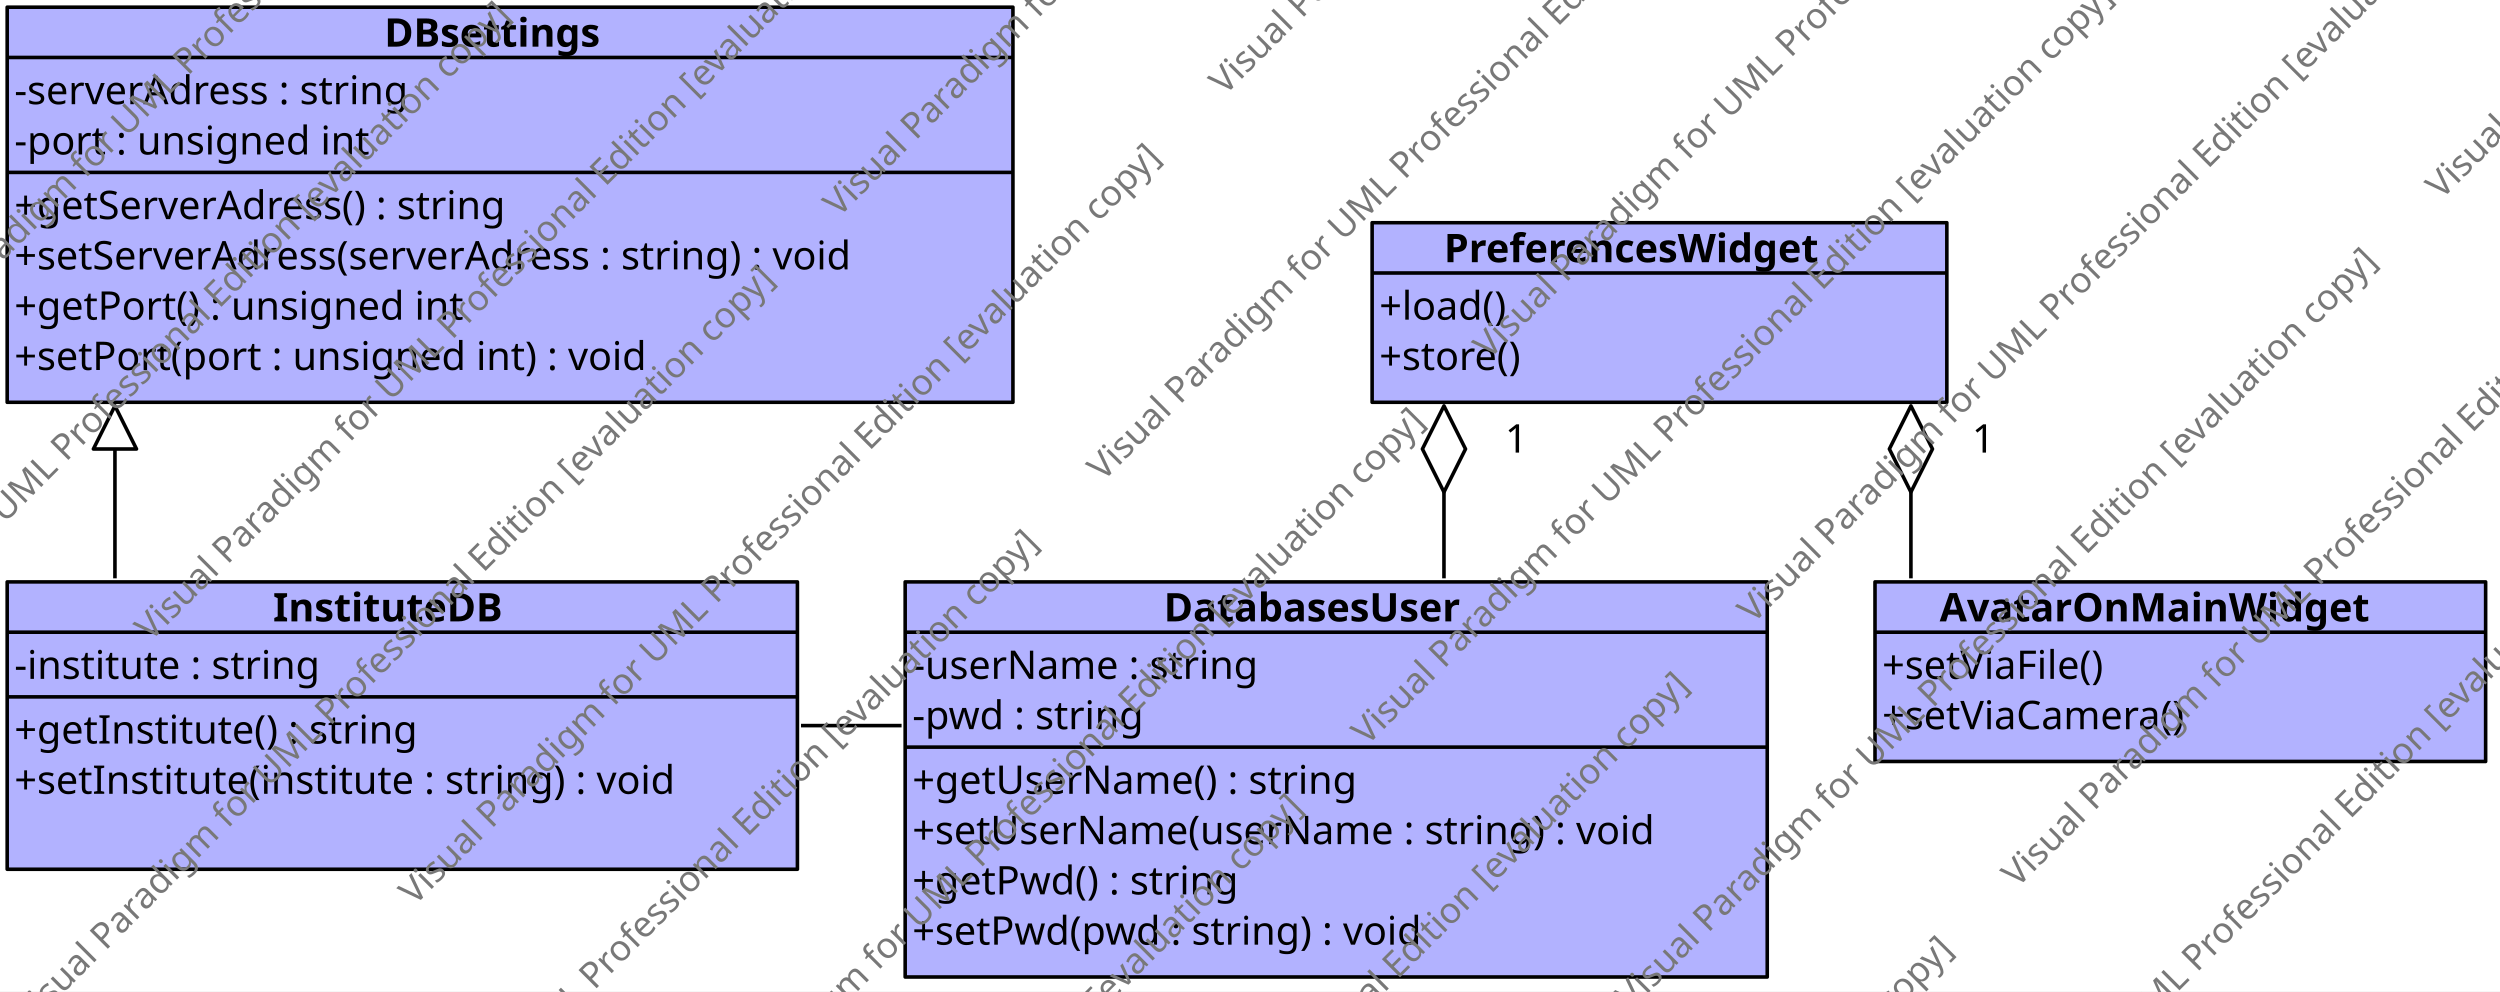
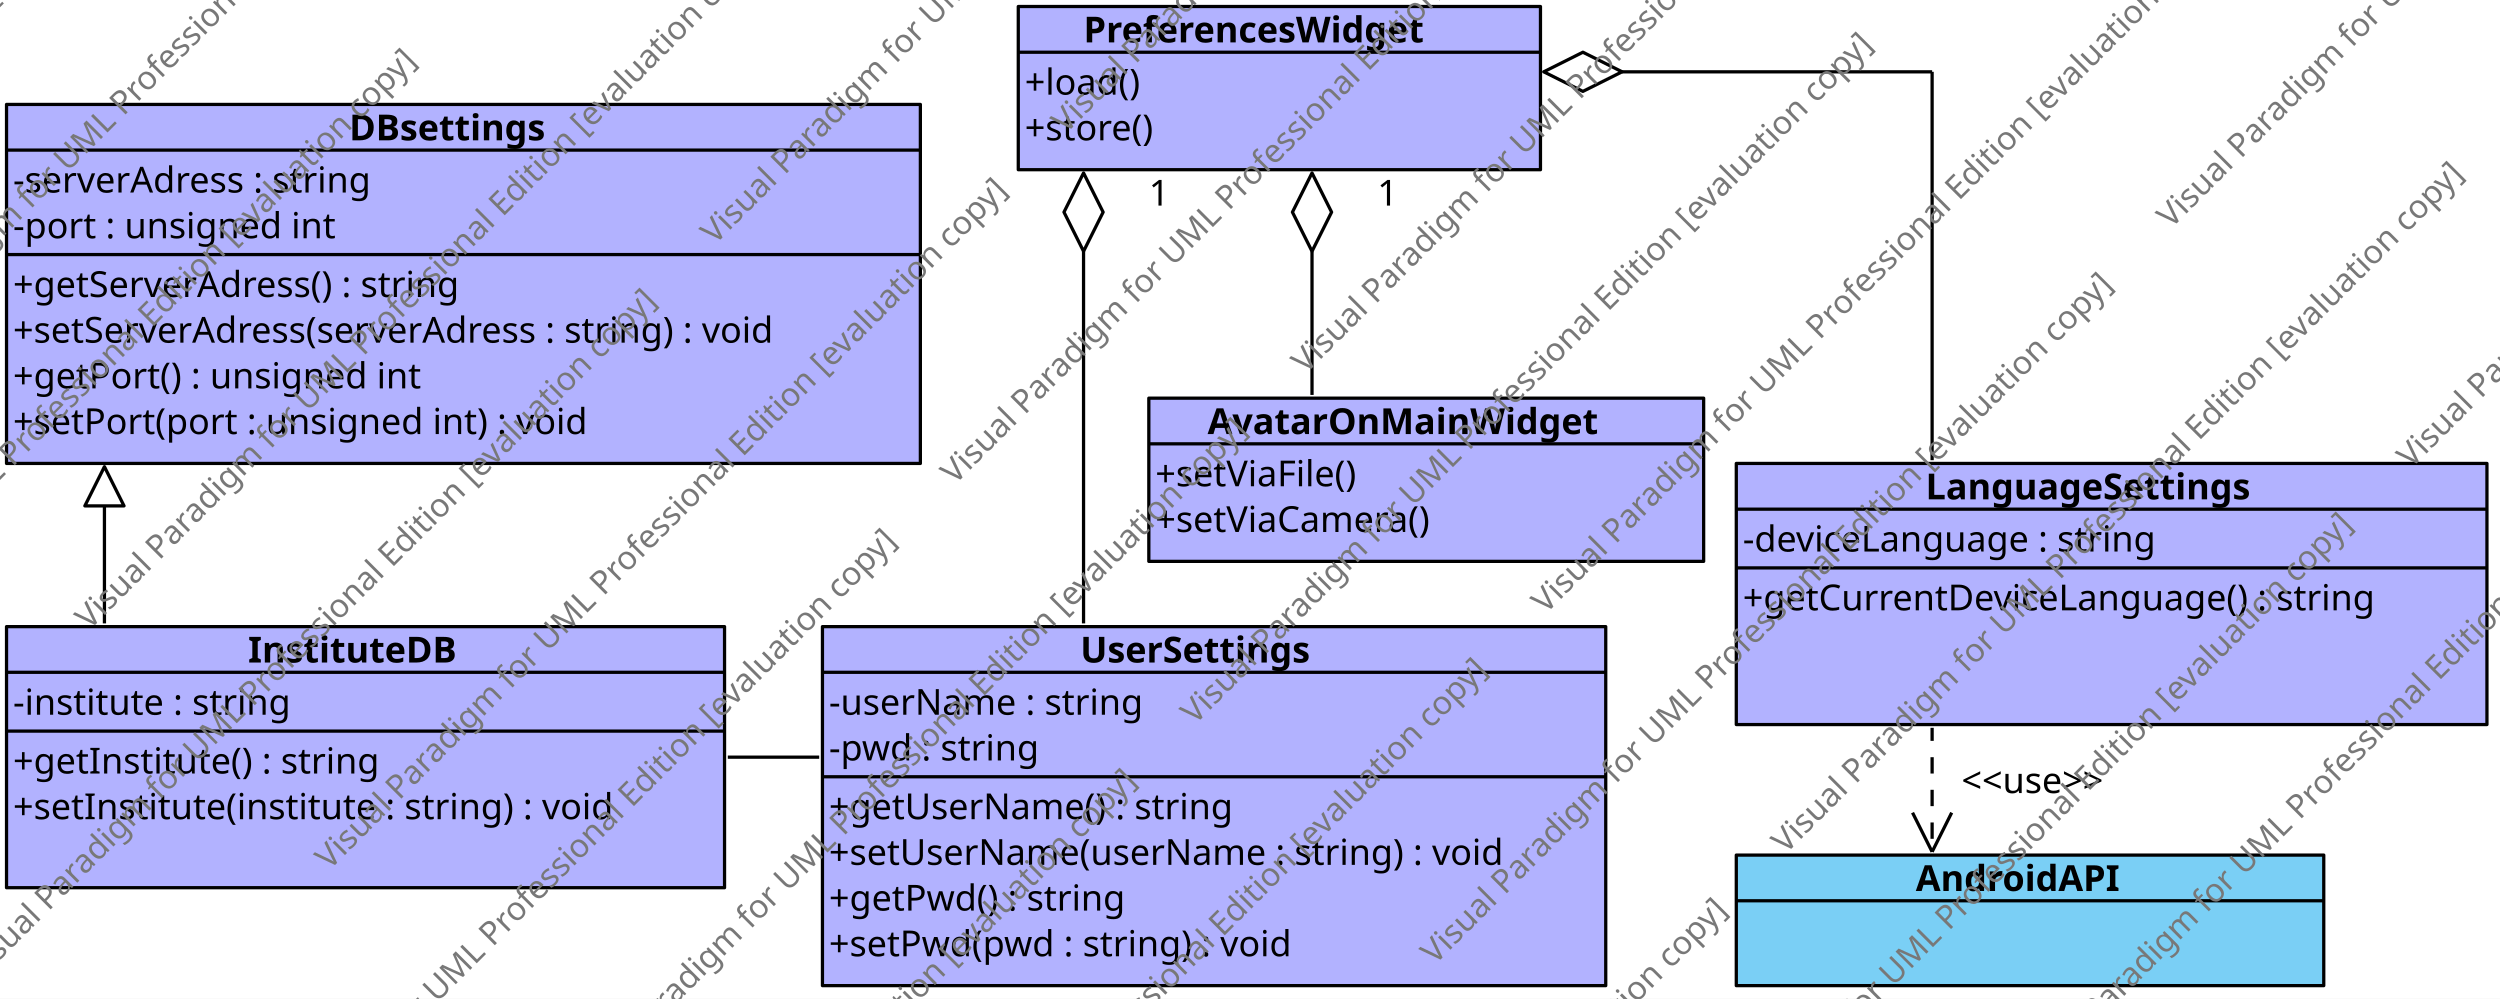
- <svg xmlns="http://www.w3.org/2000/svg" fill-opacity="0" color-rendering="auto" color-interpolation="auto" stroke="rgb(0,0,0)" text-rendering="auto" stroke-linecap="square" width="696" stroke-miterlimit="10" stroke-opacity="0" shape-rendering="auto" fill="rgb(0,0,0)" stroke-dasharray="none" font-weight="normal" stroke-width="1" height="276" font-family="'Dialog'" font-style="normal" stroke-linejoin="miter" font-size="12" stroke-dashoffset="0" image-rendering="auto">
+ <svg xmlns="http://www.w3.org/2000/svg" fill-opacity="0" color-rendering="auto" color-interpolation="auto" stroke="rgb(0,0,0)" text-rendering="auto" stroke-linecap="square" width="766" stroke-miterlimit="10" stroke-opacity="0" shape-rendering="auto" fill="rgb(0,0,0)" stroke-dasharray="none" font-weight="normal" stroke-width="1" height="306" font-family="'Dialog'" font-style="normal" stroke-linejoin="miter" font-size="12" stroke-dashoffset="0" image-rendering="auto">
  <defs id="genericDefs" />
  <g>
    <defs id="defs1">
      <clipPath clipPathUnits="userSpaceOnUse" id="clipPath1">
        <path d="M-7 -7 L171 -7 L171 61 L-7 61 L-7 -7 Z" />
      </clipPath>
      <clipPath clipPathUnits="userSpaceOnUse" id="clipPath2">
        <path d="M0 0 L0 36 L160 36 L160 0 Z" />
      </clipPath>
      <clipPath clipPathUnits="userSpaceOnUse" id="clipPath3">
        <path d="M0 0 L160 0 L160 14 L0 14 L0 0 Z" />
      </clipPath>
      <clipPath clipPathUnits="userSpaceOnUse" id="clipPath4">
        <path d="M-7 -7 L251 -7 L251 121 L-7 121 L-7 -7 Z" />
      </clipPath>
      <clipPath clipPathUnits="userSpaceOnUse" id="clipPath5">
        <path d="M0 0 L0 96 L240 96 L240 0 Z" />
      </clipPath>
      <clipPath clipPathUnits="userSpaceOnUse" id="clipPath6">
        <path d="M0 0 L240 0 L240 14 L0 14 L0 0 Z" />
      </clipPath>
      <clipPath clipPathUnits="userSpaceOnUse" id="clipPath7">
        <path d="M-7 -7 L291 -7 L291 121 L-7 121 L-7 -7 Z" />
      </clipPath>
      <clipPath clipPathUnits="userSpaceOnUse" id="clipPath8">
        <path d="M0 0 L0 96 L280 96 L280 0 Z" />
      </clipPath>
      <clipPath clipPathUnits="userSpaceOnUse" id="clipPath9">
        <path d="M0 0 L280 0 L280 14 L0 14 L0 0 Z" />
      </clipPath>
      <clipPath clipPathUnits="userSpaceOnUse" id="clipPath10">
        <path d="M-7 -7 L231 -7 L231 91 L-7 91 L-7 -7 Z" />
      </clipPath>
      <clipPath clipPathUnits="userSpaceOnUse" id="clipPath11">
        <path d="M0 0 L0 66 L220 66 L220 0 Z" />
      </clipPath>
      <clipPath clipPathUnits="userSpaceOnUse" id="clipPath12">
        <path d="M0 0 L220 0 L220 14 L0 14 L0 0 Z" />
      </clipPath>
      <clipPath clipPathUnits="userSpaceOnUse" id="clipPath13">
        <path d="M-7 -7 L181 -7 L181 61 L-7 61 L-7 -7 Z" />
      </clipPath>
      <clipPath clipPathUnits="userSpaceOnUse" id="clipPath14">
        <path d="M0 0 L0 36 L170 36 L170 0 Z" />
      </clipPath>
      <clipPath clipPathUnits="userSpaceOnUse" id="clipPath15">
        <path d="M0 0 L170 0 L170 14 L0 14 L0 0 Z" />
      </clipPath>
      <clipPath clipPathUnits="userSpaceOnUse" id="clipPath16">
        <path d="M-7 -7 L38 -7 L38 25 L-7 25 L-7 -7 Z" />
      </clipPath>
      <clipPath clipPathUnits="userSpaceOnUse" id="clipPath17">
        <path d="M0 0 L27 0 L27 14 L0 14 L0 0 Z" />
      </clipPath>
      <clipPath clipPathUnits="userSpaceOnUse" id="clipPath18">
+         <path d="M-7 -7 L191 -7 L191 51 L-7 51 L-7 -7 Z" />
+       </clipPath>
+       <clipPath clipPathUnits="userSpaceOnUse" id="clipPath19">
+         <path d="M0 0 L0 26 L180 26 L180 0 Z" />
+       </clipPath>
+       <clipPath clipPathUnits="userSpaceOnUse" id="clipPath20">
+         <path d="M0 0 L180 0 L180 14 L0 14 L0 0 Z" />
+       </clipPath>
+       <clipPath clipPathUnits="userSpaceOnUse" id="clipPath21">
+         <path d="M-7 -7 L241 -7 L241 91 L-7 91 L-7 -7 Z" />
+       </clipPath>
+       <clipPath clipPathUnits="userSpaceOnUse" id="clipPath22">
+         <path d="M0 0 L0 66 L230 66 L230 0 Z" />
+       </clipPath>
+       <clipPath clipPathUnits="userSpaceOnUse" id="clipPath23">
+         <path d="M0 0 L230 0 L230 14 L0 14 L0 0 Z" />
+       </clipPath>
+       <clipPath clipPathUnits="userSpaceOnUse" id="clipPath24">
+         <path d="M-7 -7 L51 -7 L51 51 L-7 51 L-7 -7 Z" />
+       </clipPath>
+       <clipPath clipPathUnits="userSpaceOnUse" id="clipPath25">
+         <path d="M0 0 L40 0 L40 40 L0 40 L0 0 Z" />
+       </clipPath>
+       <clipPath clipPathUnits="userSpaceOnUse" id="clipPath26">
+         <path d="M0 0 L104 0 L104 172 L0 172 L0 0 Z" />
+       </clipPath>
+       <clipPath clipPathUnits="userSpaceOnUse" id="clipPath27">
+         <path d="M0 0 L104 0 L104 242 L0 242 L0 0 Z" />
+       </clipPath>
+       <clipPath clipPathUnits="userSpaceOnUse" id="clipPath28">
        <path d="M0 0 L104 0 L104 152 L0 152 L0 0 Z" />
      </clipPath>
-       <clipPath clipPathUnits="userSpaceOnUse" id="clipPath19">
+       <clipPath clipPathUnits="userSpaceOnUse" id="clipPath29">
        <path d="M0 0 L132 0 L132 104 L0 104 L0 0 Z" />
+       </clipPath>
+       <clipPath clipPathUnits="userSpaceOnUse" id="clipPath30">
+         <path d="M0 0 L104 0 L104 142 L0 142 L0 0 Z" />
+       </clipPath>
+       <clipPath clipPathUnits="userSpaceOnUse" id="clipPath31">
+         <path d="M0 0 L223 0 L223 223 L0 223 L0 0 Z" />
+       </clipPath>
+       <clipPath clipPathUnits="userSpaceOnUse" id="clipPath32">
+         <path d="M-77 -14 L154 -14 L154 28 L-77 28 L-77 -14 Z" />
      </clipPath>
    </defs>
    <g fill="white" text-rendering="geometricPrecision" fill-opacity="1" stroke-opacity="1" stroke="white">
-       <rect x="0" width="696" height="276" y="0" stroke="none" />
-     </g>
-     <g font-size="11" transform="translate(382,62)" fill-opacity="0.302" fill="rgb(0,0,255)" text-rendering="geometricPrecision" font-family="sans-serif" stroke="rgb(0,0,255)" font-weight="bold" stroke-opacity="0.302">
+       <rect x="0" width="766" height="306" y="0" stroke="none" />
+     </g>
+     <g font-size="11" transform="translate(312,2)" fill-opacity="0.302" fill="rgb(0,0,255)" text-rendering="geometricPrecision" font-family="sans-serif" stroke="rgb(0,0,255)" font-weight="bold" stroke-opacity="0.302">
      <rect x="0" width="160" height="50" y="0" clip-path="url(#clipPath1)" stroke="none" />
    </g>
-     <g font-size="11" stroke-linecap="butt" transform="translate(382,62)" fill-opacity="1" fill="black" text-rendering="geometricPrecision" font-family="sans-serif" stroke-linejoin="round" stroke="black" font-weight="bold" stroke-opacity="1" stroke-miterlimit="0">
+     <g font-size="11" stroke-linecap="butt" transform="translate(312,2)" fill-opacity="1" fill="black" text-rendering="geometricPrecision" font-family="sans-serif" stroke-linejoin="round" stroke="black" font-weight="bold" stroke-opacity="1" stroke-miterlimit="0">
      <rect fill="none" x="0" width="160" height="50" y="0" clip-path="url(#clipPath1)" />
      <line y2="14" fill="none" x1="0" clip-path="url(#clipPath1)" x2="160" y1="14" />
    </g>
-     <g font-size="11" transform="matrix(1,0,0,1,382,76)" fill-opacity="1" fill="black" text-rendering="geometricPrecision" font-family="sans-serif" stroke="black" stroke-opacity="1">
+     <g font-size="11" transform="matrix(1,0,0,1,312,16)" fill-opacity="1" fill="black" text-rendering="geometricPrecision" font-family="sans-serif" stroke="black" stroke-opacity="1">
      <text x="2" xml:space="preserve" y="13" clip-path="url(#clipPath2)" stroke="none">+load()</text>
    </g>
-     <g font-size="11" transform="matrix(1,0,0,1,382,76)" fill-opacity="1" fill="black" text-rendering="geometricPrecision" font-family="sans-serif" stroke="black" stroke-opacity="1">
+     <g font-size="11" transform="matrix(1,0,0,1,312,16)" fill-opacity="1" fill="black" text-rendering="geometricPrecision" font-family="sans-serif" stroke="black" stroke-opacity="1">
      <text x="2" xml:space="preserve" y="27" clip-path="url(#clipPath2)" stroke="none">+store()</text>
    </g>
-     <g font-size="11" transform="translate(382,62)" fill-opacity="1" fill="black" text-rendering="geometricPrecision" font-family="sans-serif" stroke="black" font-weight="bold" stroke-opacity="1">
+     <g font-size="11" transform="translate(312,2)" fill-opacity="1" fill="black" text-rendering="geometricPrecision" font-family="sans-serif" stroke="black" font-weight="bold" stroke-opacity="1">
      <text x="20" xml:space="preserve" y="11" clip-path="url(#clipPath3)" stroke="none">PreferencesWidget</text>
    </g>
-     <g font-size="11" transform="translate(252,162)" fill-opacity="0.302" fill="rgb(0,0,255)" text-rendering="geometricPrecision" font-family="sans-serif" stroke="rgb(0,0,255)" font-weight="bold" stroke-opacity="0.302">
+     <g font-size="11" transform="translate(252,192)" fill-opacity="0.302" fill="rgb(0,0,255)" text-rendering="geometricPrecision" font-family="sans-serif" stroke="rgb(0,0,255)" font-weight="bold" stroke-opacity="0.302">
      <rect x="0" width="240" height="110" y="0" clip-path="url(#clipPath4)" stroke="none" />
    </g>
-     <g font-size="11" stroke-linecap="butt" transform="translate(252,162)" fill-opacity="1" fill="black" text-rendering="geometricPrecision" font-family="sans-serif" stroke-linejoin="round" stroke="black" font-weight="bold" stroke-opacity="1" stroke-miterlimit="0">
+     <g font-size="11" stroke-linecap="butt" transform="translate(252,192)" fill-opacity="1" fill="black" text-rendering="geometricPrecision" font-family="sans-serif" stroke-linejoin="round" stroke="black" font-weight="bold" stroke-opacity="1" stroke-miterlimit="0">
      <rect fill="none" x="0" width="240" height="110" y="0" clip-path="url(#clipPath4)" />
      <line y2="14" fill="none" x1="0" clip-path="url(#clipPath4)" x2="240" y1="14" />
    </g>
-     <g font-size="11" transform="matrix(1,0,0,1,252,176)" fill-opacity="1" fill="black" text-rendering="geometricPrecision" font-family="sans-serif" stroke="black" stroke-opacity="1">
+     <g font-size="11" transform="matrix(1,0,0,1,252,206)" fill-opacity="1" fill="black" text-rendering="geometricPrecision" font-family="sans-serif" stroke="black" stroke-opacity="1">
      <text x="2" xml:space="preserve" y="13" clip-path="url(#clipPath5)" stroke="none">-userName : string</text>
    </g>
-     <g font-size="11" transform="matrix(1,0,0,1,252,176)" fill-opacity="1" fill="black" text-rendering="geometricPrecision" font-family="sans-serif" stroke="black" stroke-opacity="1">
+     <g font-size="11" transform="matrix(1,0,0,1,252,206)" fill-opacity="1" fill="black" text-rendering="geometricPrecision" font-family="sans-serif" stroke="black" stroke-opacity="1">
      <text x="2" xml:space="preserve" y="27" clip-path="url(#clipPath5)" stroke="none">-pwd : string</text>
      <line stroke-linecap="butt" clip-path="url(#clipPath5)" fill="none" x1="0" x2="240" y1="32" stroke-linejoin="bevel" y2="32" stroke-miterlimit="0" />
      <text x="2" xml:space="preserve" y="45" clip-path="url(#clipPath5)" stroke="none">+getUserName() : string</text>
      <text x="2" xml:space="preserve" y="59" clip-path="url(#clipPath5)" stroke="none">+setUserName(userName : string) : void</text>
      <text x="2" xml:space="preserve" y="73" clip-path="url(#clipPath5)" stroke="none">+getPwd() : string</text>
      <text x="2" xml:space="preserve" y="87" clip-path="url(#clipPath5)" stroke="none">+setPwd(pwd : string) : void</text>
    </g>
-     <g font-size="11" transform="translate(252,162)" fill-opacity="1" fill="black" text-rendering="geometricPrecision" font-family="sans-serif" stroke="black" font-weight="bold" stroke-opacity="1">
-       <text x="72" xml:space="preserve" y="11" clip-path="url(#clipPath6)" stroke="none">DatabasesUser</text>
-     </g>
-     <g font-size="11" transform="translate(2,2)" fill-opacity="0.302" fill="rgb(0,0,255)" text-rendering="geometricPrecision" font-family="sans-serif" stroke="rgb(0,0,255)" font-weight="bold" stroke-opacity="0.302">
+     <g font-size="11" transform="translate(252,192)" fill-opacity="1" fill="black" text-rendering="geometricPrecision" font-family="sans-serif" stroke="black" font-weight="bold" stroke-opacity="1">
+       <text x="79" xml:space="preserve" y="11" clip-path="url(#clipPath6)" stroke="none">UserSettings</text>
+     </g>
+     <g font-size="11" transform="translate(2,32)" fill-opacity="0.302" fill="rgb(0,0,255)" text-rendering="geometricPrecision" font-family="sans-serif" stroke="rgb(0,0,255)" font-weight="bold" stroke-opacity="0.302">
      <rect x="0" width="280" height="110" y="0" clip-path="url(#clipPath7)" stroke="none" />
    </g>
-     <g font-size="11" stroke-linecap="butt" transform="translate(2,2)" fill-opacity="1" fill="black" text-rendering="geometricPrecision" font-family="sans-serif" stroke-linejoin="round" stroke="black" font-weight="bold" stroke-opacity="1" stroke-miterlimit="0">
+     <g font-size="11" stroke-linecap="butt" transform="translate(2,32)" fill-opacity="1" fill="black" text-rendering="geometricPrecision" font-family="sans-serif" stroke-linejoin="round" stroke="black" font-weight="bold" stroke-opacity="1" stroke-miterlimit="0">
      <rect fill="none" x="0" width="280" height="110" y="0" clip-path="url(#clipPath7)" />
      <line y2="14" fill="none" x1="0" clip-path="url(#clipPath7)" x2="280" y1="14" />
    </g>
-     <g font-size="11" transform="matrix(1,0,0,1,2,16)" fill-opacity="1" fill="black" text-rendering="geometricPrecision" font-family="sans-serif" stroke="black" stroke-opacity="1">
+     <g font-size="11" transform="matrix(1,0,0,1,2,46)" fill-opacity="1" fill="black" text-rendering="geometricPrecision" font-family="sans-serif" stroke="black" stroke-opacity="1">
      <text x="2" xml:space="preserve" y="13" clip-path="url(#clipPath8)" stroke="none">-serverAdress : string</text>
    </g>
-     <g font-size="11" transform="matrix(1,0,0,1,2,16)" fill-opacity="1" fill="black" text-rendering="geometricPrecision" font-family="sans-serif" stroke="black" stroke-opacity="1">
+     <g font-size="11" transform="matrix(1,0,0,1,2,46)" fill-opacity="1" fill="black" text-rendering="geometricPrecision" font-family="sans-serif" stroke="black" stroke-opacity="1">
      <text x="2" xml:space="preserve" y="27" clip-path="url(#clipPath8)" stroke="none">-port : unsigned int</text>
      <line stroke-linecap="butt" clip-path="url(#clipPath8)" fill="none" x1="0" x2="280" y1="32" stroke-linejoin="bevel" y2="32" stroke-miterlimit="0" />
      <text x="2" xml:space="preserve" y="45" clip-path="url(#clipPath8)" stroke="none">+getServerAdress() : string</text>
      <text x="2" xml:space="preserve" y="59" clip-path="url(#clipPath8)" stroke="none">+setServerAdress(serverAdress : string) : void</text>
      <text x="2" xml:space="preserve" y="73" clip-path="url(#clipPath8)" stroke="none">+getPort() : unsigned int</text>
      <text x="2" xml:space="preserve" y="87" clip-path="url(#clipPath8)" stroke="none">+setPort(port : unsigned int) : void</text>
    </g>
-     <g font-size="11" transform="translate(2,2)" fill-opacity="1" fill="black" text-rendering="geometricPrecision" font-family="sans-serif" stroke="black" font-weight="bold" stroke-opacity="1">
+     <g font-size="11" transform="translate(2,32)" fill-opacity="1" fill="black" text-rendering="geometricPrecision" font-family="sans-serif" stroke="black" font-weight="bold" stroke-opacity="1">
      <text x="105" xml:space="preserve" y="11" clip-path="url(#clipPath9)" stroke="none">DBsettings</text>
    </g>
-     <g font-size="11" transform="translate(2,162)" fill-opacity="0.302" fill="rgb(0,0,255)" text-rendering="geometricPrecision" font-family="sans-serif" stroke="rgb(0,0,255)" font-weight="bold" stroke-opacity="0.302">
+     <g font-size="11" transform="translate(2,192)" fill-opacity="0.302" fill="rgb(0,0,255)" text-rendering="geometricPrecision" font-family="sans-serif" stroke="rgb(0,0,255)" font-weight="bold" stroke-opacity="0.302">
      <rect x="0" width="220" height="80" y="0" clip-path="url(#clipPath10)" stroke="none" />
    </g>
-     <g font-size="11" stroke-linecap="butt" transform="translate(2,162)" fill-opacity="1" fill="black" text-rendering="geometricPrecision" font-family="sans-serif" stroke-linejoin="round" stroke="black" font-weight="bold" stroke-opacity="1" stroke-miterlimit="0">
+     <g font-size="11" stroke-linecap="butt" transform="translate(2,192)" fill-opacity="1" fill="black" text-rendering="geometricPrecision" font-family="sans-serif" stroke-linejoin="round" stroke="black" font-weight="bold" stroke-opacity="1" stroke-miterlimit="0">
      <rect fill="none" x="0" width="220" height="80" y="0" clip-path="url(#clipPath10)" />
      <line y2="14" fill="none" x1="0" clip-path="url(#clipPath10)" x2="220" y1="14" />
    </g>
-     <g font-size="11" transform="matrix(1,0,0,1,2,176)" fill-opacity="1" fill="black" text-rendering="geometricPrecision" font-family="sans-serif" stroke="black" stroke-opacity="1">
+     <g font-size="11" transform="matrix(1,0,0,1,2,206)" fill-opacity="1" fill="black" text-rendering="geometricPrecision" font-family="sans-serif" stroke="black" stroke-opacity="1">
      <text x="2" xml:space="preserve" y="13" clip-path="url(#clipPath11)" stroke="none">-institute : string</text>
    </g>
-     <g font-size="11" stroke-linecap="butt" transform="matrix(1,0,0,1,2,176)" fill-opacity="1" fill="black" text-rendering="geometricPrecision" font-family="sans-serif" stroke-linejoin="bevel" stroke="black" stroke-opacity="1" stroke-miterlimit="0">
+     <g font-size="11" stroke-linecap="butt" transform="matrix(1,0,0,1,2,206)" fill-opacity="1" fill="black" text-rendering="geometricPrecision" font-family="sans-serif" stroke-linejoin="bevel" stroke="black" stroke-opacity="1" stroke-miterlimit="0">
      <line y2="18" fill="none" x1="0" clip-path="url(#clipPath11)" x2="220" y1="18" />
      <text stroke-linecap="square" x="2" y="31" clip-path="url(#clipPath11)" stroke-linejoin="miter" stroke="none" xml:space="preserve" stroke-miterlimit="10">+getInstitute() : string</text>
      <text stroke-linecap="square" x="2" y="45" clip-path="url(#clipPath11)" stroke-linejoin="miter" stroke="none" xml:space="preserve" stroke-miterlimit="10">+setInstitute(institute : string) : void</text>
    </g>
-     <g font-size="11" transform="translate(2,162)" fill-opacity="1" fill="black" text-rendering="geometricPrecision" font-family="sans-serif" stroke="black" font-weight="bold" stroke-opacity="1">
+     <g font-size="11" transform="translate(2,192)" fill-opacity="1" fill="black" text-rendering="geometricPrecision" font-family="sans-serif" stroke="black" font-weight="bold" stroke-opacity="1">
      <text x="74" xml:space="preserve" y="11" clip-path="url(#clipPath12)" stroke="none">InstituteDB</text>
    </g>
-     <g font-size="11" transform="translate(522,162)" fill-opacity="0.302" fill="rgb(0,0,255)" text-rendering="geometricPrecision" font-family="sans-serif" stroke="rgb(0,0,255)" font-weight="bold" stroke-opacity="0.302">
+     <g font-size="11" transform="translate(352,122)" fill-opacity="0.302" fill="rgb(0,0,255)" text-rendering="geometricPrecision" font-family="sans-serif" stroke="rgb(0,0,255)" font-weight="bold" stroke-opacity="0.302">
      <rect x="0" width="170" height="50" y="0" clip-path="url(#clipPath13)" stroke="none" />
    </g>
-     <g font-size="11" stroke-linecap="butt" transform="translate(522,162)" fill-opacity="1" fill="black" text-rendering="geometricPrecision" font-family="sans-serif" stroke-linejoin="round" stroke="black" font-weight="bold" stroke-opacity="1" stroke-miterlimit="0">
+     <g font-size="11" stroke-linecap="butt" transform="translate(352,122)" fill-opacity="1" fill="black" text-rendering="geometricPrecision" font-family="sans-serif" stroke-linejoin="round" stroke="black" font-weight="bold" stroke-opacity="1" stroke-miterlimit="0">
      <rect fill="none" x="0" width="170" height="50" y="0" clip-path="url(#clipPath13)" />
      <line y2="14" fill="none" x1="0" clip-path="url(#clipPath13)" x2="170" y1="14" />
    </g>
-     <g font-size="11" transform="matrix(1,0,0,1,522,176)" fill-opacity="1" fill="black" text-rendering="geometricPrecision" font-family="sans-serif" stroke="black" stroke-opacity="1">
+     <g font-size="11" transform="matrix(1,0,0,1,352,136)" fill-opacity="1" fill="black" text-rendering="geometricPrecision" font-family="sans-serif" stroke="black" stroke-opacity="1">
      <text x="2" xml:space="preserve" y="13" clip-path="url(#clipPath14)" stroke="none">+setViaFile()</text>
    </g>
-     <g font-size="11" transform="matrix(1,0,0,1,522,176)" fill-opacity="1" fill="black" text-rendering="geometricPrecision" font-family="sans-serif" stroke="black" stroke-opacity="1">
+     <g font-size="11" transform="matrix(1,0,0,1,352,136)" fill-opacity="1" fill="black" text-rendering="geometricPrecision" font-family="sans-serif" stroke="black" stroke-opacity="1">
      <text x="2" xml:space="preserve" y="27" clip-path="url(#clipPath14)" stroke="none">+setViaCamera()</text>
    </g>
-     <g font-size="11" transform="translate(522,162)" fill-opacity="1" fill="black" text-rendering="geometricPrecision" font-family="sans-serif" stroke="black" font-weight="bold" stroke-opacity="1">
+     <g font-size="11" transform="translate(352,122)" fill-opacity="1" fill="black" text-rendering="geometricPrecision" font-family="sans-serif" stroke="black" font-weight="bold" stroke-opacity="1">
      <text x="18" xml:space="preserve" y="11" clip-path="url(#clipPath15)" stroke="none">AvatarOnMainWidget</text>
    </g>
-     <g font-size="11" transform="translate(409,115)" fill-opacity="1" fill="black" text-rendering="geometricPrecision" font-family="sans-serif" stroke="black" stroke-opacity="1">
+     <g font-size="11" transform="translate(342,52)" fill-opacity="1" fill="black" text-rendering="geometricPrecision" font-family="sans-serif" stroke="black" stroke-opacity="1">
      <text x="10" xml:space="preserve" y="11" clip-path="url(#clipPath17)" stroke="none">1</text>
    </g>
-     <g font-size="11" transform="translate(539,115)" fill-opacity="1" fill="black" text-rendering="geometricPrecision" font-family="sans-serif" stroke="black" stroke-opacity="1">
+     <g font-size="11" transform="translate(412,52)" fill-opacity="1" fill="black" text-rendering="geometricPrecision" font-family="sans-serif" stroke="black" stroke-opacity="1">
      <text x="10" xml:space="preserve" y="11" clip-path="url(#clipPath17)" stroke="none">1</text>
    </g>
-     <g font-size="11" stroke-linecap="butt" transform="translate(482,63)" fill-opacity="1" fill="black" text-rendering="geometricPrecision" font-family="sans-serif" stroke-linejoin="round" stroke="black" stroke-opacity="1">
-       <line y2="98" fill="none" x1="50" clip-path="url(#clipPath18)" x2="50" y1="74" />
-       <polygon fill="none" points=" 50 50 44 62 50 74 56 62" clip-path="url(#clipPath18)" />
-     </g>
-     <g font-size="11" stroke-linecap="butt" transform="translate(352,63)" fill-opacity="1" fill="black" text-rendering="geometricPrecision" font-family="sans-serif" stroke-linejoin="round" stroke="black" stroke-opacity="1">
-       <line y2="98" fill="none" x1="50" clip-path="url(#clipPath18)" x2="50" y1="74" />
-       <polygon fill="none" points=" 50 50 44 62 50 74 56 62" clip-path="url(#clipPath18)" />
-     </g>
-     <g font-size="11" stroke-linecap="butt" transform="translate(-18,63)" fill-opacity="1" fill="black" text-rendering="geometricPrecision" font-family="sans-serif" stroke-linejoin="round" stroke="black" stroke-opacity="1">
-       <line y2="98" fill="none" x1="50" clip-path="url(#clipPath18)" x2="50" y1="50" />
-       <polygon fill="white" clip-path="url(#clipPath18)" points=" 50 50 44 62 56 62" stroke="none" />
-       <polygon fill="none" points=" 50 50 44 62 56 62" clip-path="url(#clipPath18)" />
-     </g>
-     <g font-size="11" stroke-linecap="butt" transform="translate(173,152)" fill-opacity="1" fill="black" text-rendering="geometricPrecision" font-family="sans-serif" stroke-linejoin="round" stroke="black" stroke-opacity="1">
-       <line y2="50" fill="none" x1="50" clip-path="url(#clipPath19)" x2="78" y1="50" />
-     </g>
-     <g font-size="10" transform="rotate(-45) translate(-196.8537,0)" fill-opacity="1" fill="rgb(120,120,120)" text-rendering="geometricPrecision" stroke="rgb(120,120,120)" stroke-opacity="1">
+     <g font-size="11" transform="translate(532,262)" fill-opacity="1" fill="rgb(122,207,245)" text-rendering="geometricPrecision" font-family="sans-serif" stroke="rgb(122,207,245)" font-weight="bold" stroke-opacity="1">
+       <rect x="0" width="180" height="40" y="0" clip-path="url(#clipPath18)" stroke="none" />
+     </g>
+     <g font-size="11" stroke-linecap="butt" transform="translate(532,262)" fill-opacity="1" fill="black" text-rendering="geometricPrecision" font-family="sans-serif" stroke-linejoin="round" stroke="black" font-weight="bold" stroke-opacity="1" stroke-miterlimit="0">
+       <rect fill="none" x="0" width="180" height="40" y="0" clip-path="url(#clipPath18)" />
+       <line y2="14" fill="none" x1="0" clip-path="url(#clipPath18)" x2="180" y1="14" />
+     </g>
+     <g font-size="11" transform="translate(532,262)" fill-opacity="1" fill="black" text-rendering="geometricPrecision" font-family="sans-serif" stroke="black" font-weight="bold" stroke-opacity="1">
+       <text x="55" xml:space="preserve" y="11" clip-path="url(#clipPath20)" stroke="none">AndroidAPI</text>
+     </g>
+     <g font-size="11" transform="translate(532,142)" fill-opacity="0.302" fill="rgb(0,0,255)" text-rendering="geometricPrecision" font-family="sans-serif" stroke="rgb(0,0,255)" font-weight="bold" stroke-opacity="0.302">
+       <rect x="0" width="230" height="80" y="0" clip-path="url(#clipPath21)" stroke="none" />
+     </g>
+     <g font-size="11" stroke-linecap="butt" transform="translate(532,142)" fill-opacity="1" fill="black" text-rendering="geometricPrecision" font-family="sans-serif" stroke-linejoin="round" stroke="black" font-weight="bold" stroke-opacity="1" stroke-miterlimit="0">
+       <rect fill="none" x="0" width="230" height="80" y="0" clip-path="url(#clipPath21)" />
+       <line y2="14" fill="none" x1="0" clip-path="url(#clipPath21)" x2="230" y1="14" />
+     </g>
+     <g font-size="11" transform="matrix(1,0,0,1,532,156)" fill-opacity="1" fill="black" text-rendering="geometricPrecision" font-family="sans-serif" stroke="black" stroke-opacity="1">
+       <text x="2" xml:space="preserve" y="13" clip-path="url(#clipPath22)" stroke="none">-deviceLanguage : string</text>
+     </g>
+     <g font-size="11" stroke-linecap="butt" transform="matrix(1,0,0,1,532,156)" fill-opacity="1" fill="black" text-rendering="geometricPrecision" font-family="sans-serif" stroke-linejoin="bevel" stroke="black" stroke-opacity="1" stroke-miterlimit="0">
+       <line y2="18" fill="none" x1="0" clip-path="url(#clipPath22)" x2="230" y1="18" />
+       <text stroke-linecap="square" x="2" y="31" clip-path="url(#clipPath22)" stroke-linejoin="miter" stroke="none" xml:space="preserve" stroke-miterlimit="10">+getCurrentDeviceLanguage() : string</text>
+     </g>
+     <g font-size="11" transform="translate(532,142)" fill-opacity="1" fill="black" text-rendering="geometricPrecision" font-family="sans-serif" stroke="black" font-weight="bold" stroke-opacity="1">
+       <text x="58" xml:space="preserve" y="11" clip-path="url(#clipPath23)" stroke="none">LanguageSettings</text>
+     </g>
+     <g font-size="11" stroke-linecap="butt" transform="translate(352,3)" fill-opacity="1" fill="black" text-rendering="geometricPrecision" font-family="sans-serif" stroke-linejoin="round" stroke="black" stroke-opacity="1">
+       <line y2="118" fill="none" x1="50" clip-path="url(#clipPath26)" x2="50" y1="74" />
+       <polygon fill="none" points=" 50 50 44 62 50 74 56 62" clip-path="url(#clipPath26)" />
+     </g>
+     <g font-size="11" stroke-linecap="butt" transform="translate(282,3)" fill-opacity="1" fill="black" text-rendering="geometricPrecision" font-family="sans-serif" stroke-linejoin="round" stroke="black" stroke-opacity="1">
+       <line y2="188" fill="none" x1="50" clip-path="url(#clipPath27)" x2="50" y1="74" />
+       <polygon fill="none" points=" 50 50 44 62 50 74 56 62" clip-path="url(#clipPath27)" />
+     </g>
+     <g font-size="11" stroke-linecap="butt" transform="translate(-18,93)" fill-opacity="1" fill="black" text-rendering="geometricPrecision" font-family="sans-serif" stroke-linejoin="round" stroke="black" stroke-opacity="1">
+       <line y2="98" fill="none" x1="50" clip-path="url(#clipPath28)" x2="50" y1="50" />
+       <polygon fill="white" clip-path="url(#clipPath28)" points=" 50 50 44 62 56 62" stroke="none" />
+       <polygon fill="none" points=" 50 50 44 62 56 62" clip-path="url(#clipPath28)" />
+     </g>
+     <g font-size="11" stroke-linecap="butt" transform="translate(173,182)" fill-opacity="1" fill="black" text-rendering="geometricPrecision" font-family="sans-serif" stroke-linejoin="round" stroke="black" stroke-opacity="1">
+       <line y2="50" fill="none" x1="50" clip-path="url(#clipPath29)" x2="78" y1="50" />
+     </g>
+     <g font-size="11" stroke-linecap="butt" transform="translate(542,173)" stroke-dashoffset="1" fill-opacity="1" fill="black" text-rendering="geometricPrecision" font-family="sans-serif" stroke-linejoin="round" stroke-dasharray="5" stroke="black" stroke-opacity="1">
+       <line y2="88" fill="none" x1="50" clip-path="url(#clipPath30)" x2="50" y1="50" />
+       <line stroke-dashoffset="0" clip-path="url(#clipPath30)" fill="none" x1="50" x2="56" y1="88" y2="76" stroke-dasharray="none" />
+       <line stroke-dashoffset="0" clip-path="url(#clipPath30)" fill="none" x1="50" x2="44" y1="88" y2="76" stroke-dasharray="none" />
+     </g>
+     <g font-size="11" stroke-linecap="butt" transform="translate(423,-28)" fill-opacity="1" fill="black" text-rendering="geometricPrecision" font-family="sans-serif" stroke-linejoin="round" stroke="black" stroke-opacity="1">
+       <line y2="50" fill="none" x1="74" clip-path="url(#clipPath31)" x2="169" y1="50" />
+       <line y2="169" fill="none" x1="169" clip-path="url(#clipPath31)" x2="169" y1="50" />
+       <polygon fill="none" points=" 50 50 62 56 74 50 62 44" clip-path="url(#clipPath31)" />
+     </g>
+     <g font-size="11" transform="translate(592,232)" fill-opacity="1" fill="black" text-rendering="geometricPrecision" font-family="sans-serif" stroke="black" stroke-opacity="1">
+       <text x="9" xml:space="preserve" y="11" clip-path="url(#clipPath32)" stroke="none">&lt;&lt;use&gt;&gt;</text>
+     </g>
+     <g font-size="10" transform="rotate(-45) translate(-217.3562,0)" fill-opacity="1" fill="rgb(120,120,120)" text-rendering="geometricPrecision" stroke="rgb(120,120,120)" stroke-opacity="1">
      <text x="0" xml:space="preserve" y="0" stroke="none">Visual Paradigm for UML Professional Edition [evaluation copy] </text>
      <text x="319" xml:space="preserve" y="0" stroke="none">Visual Paradigm for UML Professional Edition [evaluation copy] </text>
      <text x="638" xml:space="preserve" y="0" stroke="none">Visual Paradigm for UML Professional Edition [evaluation copy] </text>
      <text x="100" xml:space="preserve" y="52" stroke="none">Visual Paradigm for UML Professional Edition [evaluation copy] </text>
      <text x="419" xml:space="preserve" y="52" stroke="none">Visual Paradigm for UML Professional Edition [evaluation copy] </text>
+       <text x="738" xml:space="preserve" y="52" stroke="none">Visual Paradigm for UML Professional Edition [evaluation copy] </text>
      <text x="0" xml:space="preserve" y="104" stroke="none">Visual Paradigm for UML Professional Edition [evaluation copy] </text>
      <text x="319" xml:space="preserve" y="104" stroke="none">Visual Paradigm for UML Professional Edition [evaluation copy] </text>
      <text x="638" xml:space="preserve" y="104" stroke="none">Visual Paradigm for UML Professional Edition [evaluation copy] </text>
      <text x="100" xml:space="preserve" y="156" stroke="none">Visual Paradigm for UML Professional Edition [evaluation copy] </text>
      <text x="419" xml:space="preserve" y="156" stroke="none">Visual Paradigm for UML Professional Edition [evaluation copy] </text>
+       <text x="738" xml:space="preserve" y="156" stroke="none">Visual Paradigm for UML Professional Edition [evaluation copy] </text>
      <text x="0" xml:space="preserve" y="208" stroke="none">Visual Paradigm for UML Professional Edition [evaluation copy] </text>
      <text x="319" xml:space="preserve" y="208" stroke="none">Visual Paradigm for UML Professional Edition [evaluation copy] </text>
      <text x="638" xml:space="preserve" y="208" stroke="none">Visual Paradigm for UML Professional Edition [evaluation copy] </text>
      <text x="100" xml:space="preserve" y="260" stroke="none">Visual Paradigm for UML Professional Edition [evaluation copy] </text>
      <text x="419" xml:space="preserve" y="260" stroke="none">Visual Paradigm for UML Professional Edition [evaluation copy] </text>
+       <text x="738" xml:space="preserve" y="260" stroke="none">Visual Paradigm for UML Professional Edition [evaluation copy] </text>
      <text x="0" xml:space="preserve" y="312" stroke="none">Visual Paradigm for UML Professional Edition [evaluation copy] </text>
      <text x="319" xml:space="preserve" y="312" stroke="none">Visual Paradigm for UML Professional Edition [evaluation copy] </text>
      <text x="638" xml:space="preserve" y="312" stroke="none">Visual Paradigm for UML Professional Edition [evaluation copy] </text>
      <text x="100" xml:space="preserve" y="364" stroke="none">Visual Paradigm for UML Professional Edition [evaluation copy] </text>
      <text x="419" xml:space="preserve" y="364" stroke="none">Visual Paradigm for UML Professional Edition [evaluation copy] </text>
+       <text x="738" xml:space="preserve" y="364" stroke="none">Visual Paradigm for UML Professional Edition [evaluation copy] </text>
      <text x="0" xml:space="preserve" y="416" stroke="none">Visual Paradigm for UML Professional Edition [evaluation copy] </text>
      <text x="319" xml:space="preserve" y="416" stroke="none">Visual Paradigm for UML Professional Edition [evaluation copy] </text>
      <text x="638" xml:space="preserve" y="416" stroke="none">Visual Paradigm for UML Professional Edition [evaluation copy] </text>
      <text x="100" xml:space="preserve" y="468" stroke="none">Visual Paradigm for UML Professional Edition [evaluation copy] </text>
      <text x="419" xml:space="preserve" y="468" stroke="none">Visual Paradigm for UML Professional Edition [evaluation copy] </text>
+       <text x="738" xml:space="preserve" y="468" stroke="none">Visual Paradigm for UML Professional Edition [evaluation copy] </text>
      <text x="0" xml:space="preserve" y="520" stroke="none">Visual Paradigm for UML Professional Edition [evaluation copy] </text>
      <text x="319" xml:space="preserve" y="520" stroke="none">Visual Paradigm for UML Professional Edition [evaluation copy] </text>
      <text x="638" xml:space="preserve" y="520" stroke="none">Visual Paradigm for UML Professional Edition [evaluation copy] </text>
      <text x="100" xml:space="preserve" y="572" stroke="none">Visual Paradigm for UML Professional Edition [evaluation copy] </text>
      <text x="419" xml:space="preserve" y="572" stroke="none">Visual Paradigm for UML Professional Edition [evaluation copy] </text>
+       <text x="738" xml:space="preserve" y="572" stroke="none">Visual Paradigm for UML Professional Edition [evaluation copy] </text>
      <text x="0" xml:space="preserve" y="624" stroke="none">Visual Paradigm for UML Professional Edition [evaluation copy] </text>
      <text x="319" xml:space="preserve" y="624" stroke="none">Visual Paradigm for UML Professional Edition [evaluation copy] </text>
      <text x="638" xml:space="preserve" y="624" stroke="none">Visual Paradigm for UML Professional Edition [evaluation copy] </text>
+       <text x="100" xml:space="preserve" y="676" stroke="none">Visual Paradigm for UML Professional Edition [evaluation copy] </text>
+       <text x="419" xml:space="preserve" y="676" stroke="none">Visual Paradigm for UML Professional Edition [evaluation copy] </text>
+       <text x="738" xml:space="preserve" y="676" stroke="none">Visual Paradigm for UML Professional Edition [evaluation copy] </text>
    </g>
  </g>
</svg>
